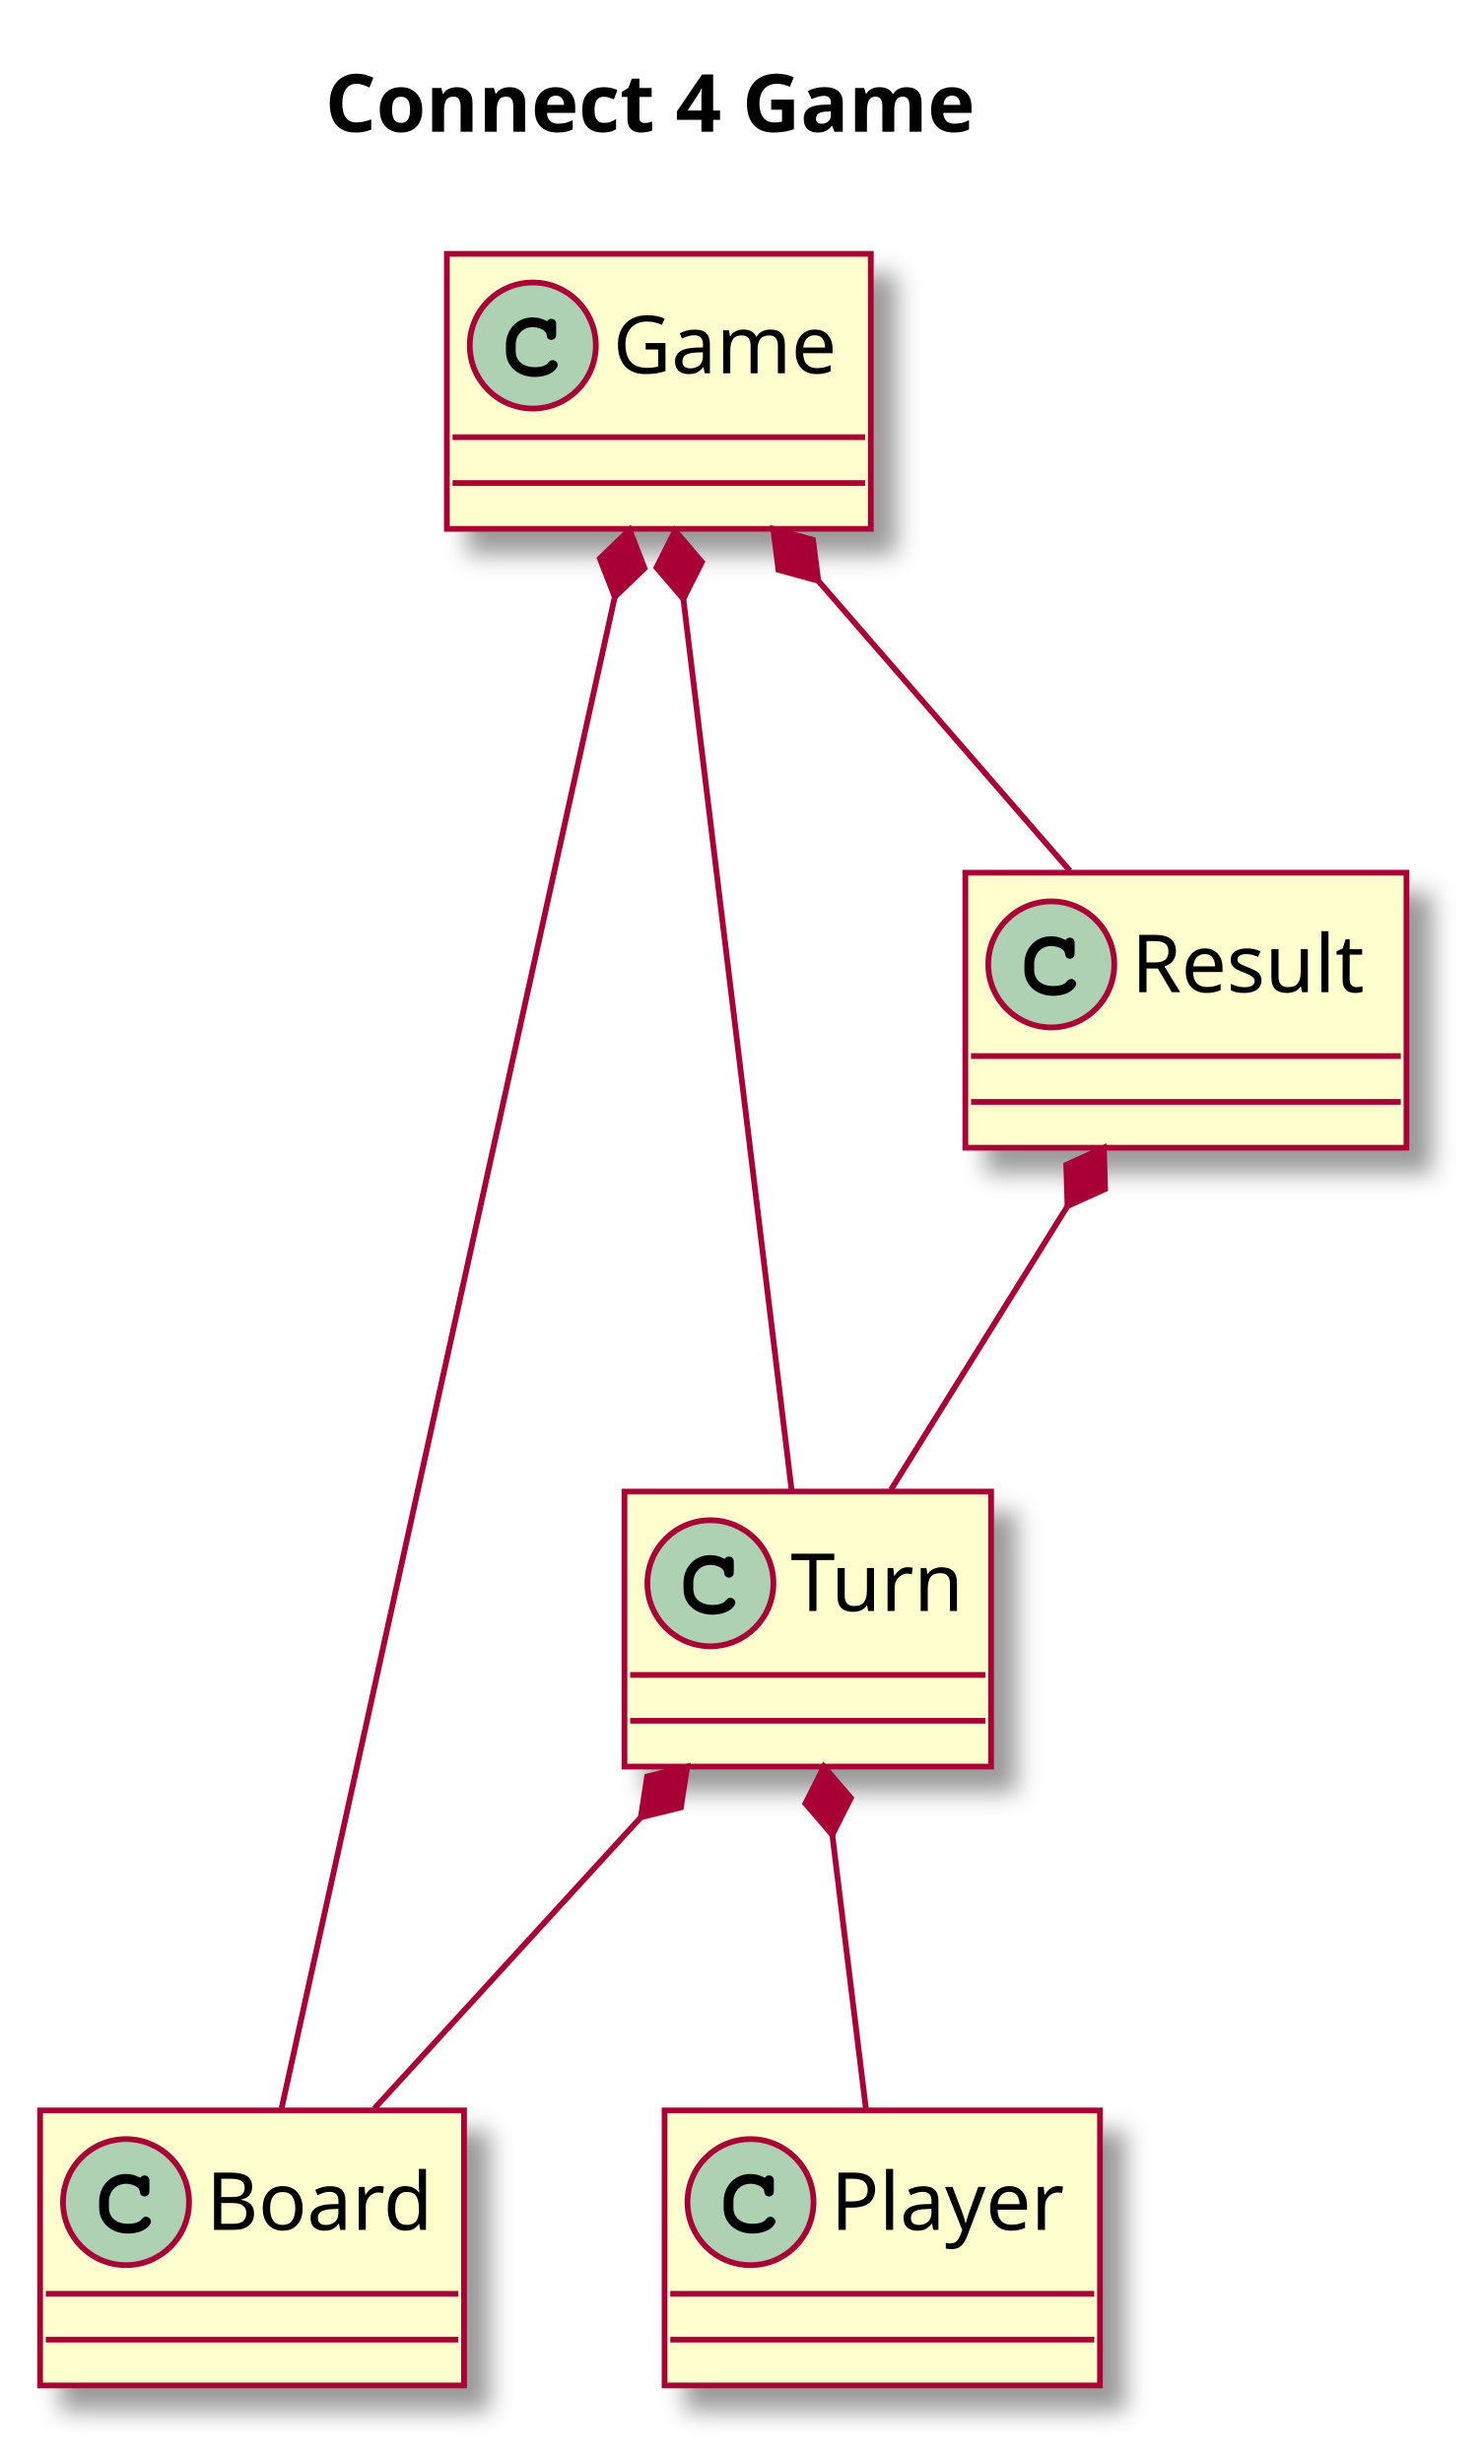
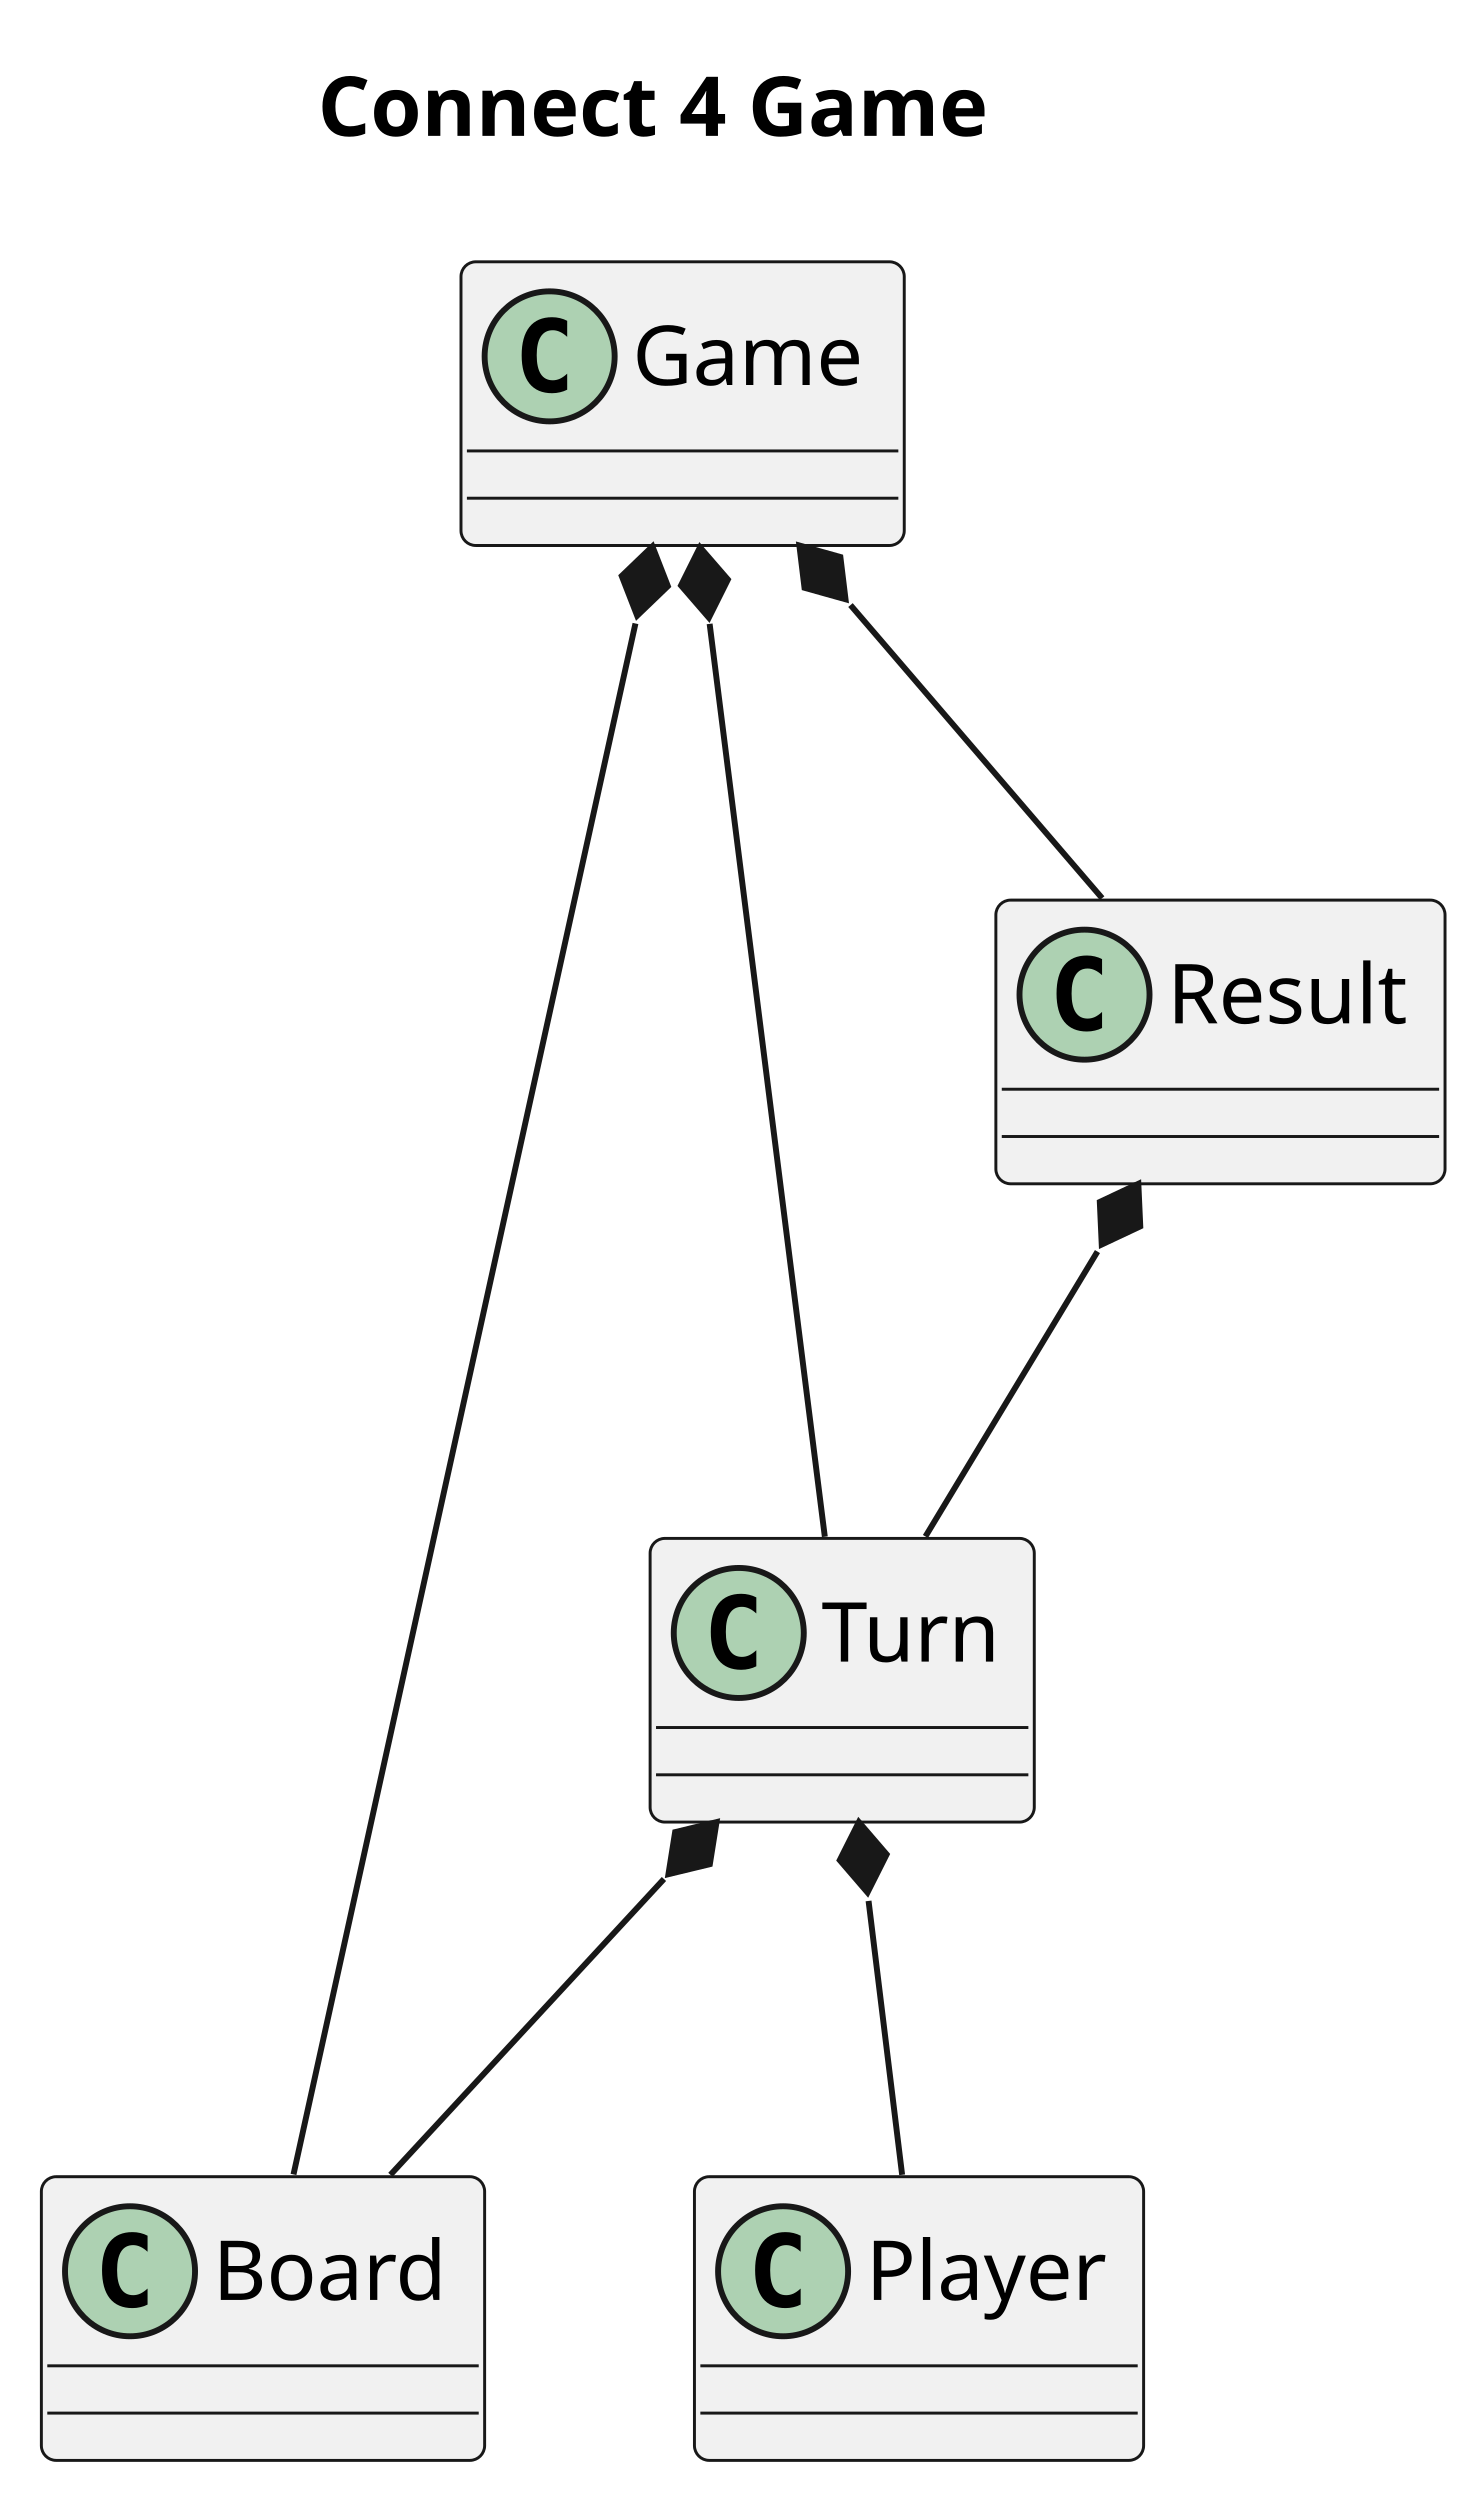
- <svg xmlns="http://www.w3.org/2000/svg" contentStyleType="text/css" height="430px" preserveAspectRatio="none" style="width:259px;height:430px;background:#FFFFFF;" version="1.1" viewBox="0 0 259 430" width="259px" zoomAndPan="magnify">
-   <defs>
-     <filter height="300%" id="f9mgk2h9xfoca" width="300%" x="-1" y="-1">
-       <feGaussianBlur result="blurOut" stdDeviation="2.0" />
-       <feColorMatrix in="blurOut" result="blurOut2" type="matrix" values="0 0 0 0 0 0 0 0 0 0 0 0 0 0 0 0 0 0 .4 0" />
-       <feOffset dx="4.0" dy="4.0" in="blurOut2" result="blurOut3" />
-       <feBlend in="SourceGraphic" in2="blurOut3" mode="normal" />
-     </filter>
-   </defs>
+ <svg xmlns="http://www.w3.org/2000/svg" contentStyleType="text/css" height="423px" preserveAspectRatio="none" style="width:251px;height:423px;background:#FFFFFF;" version="1.1" viewBox="0 0 251 423" width="251px" zoomAndPan="magnify">
+   <defs />
  <g>
-     <text fill="#000000" font-family="sans-serif" font-size="14" font-weight="bold" lengthAdjust="spacing" textLength="132" x="56.75" y="22.995">Connect 4 Game</text>
+     <text fill="#000000" font-family="sans-serif" font-size="14" font-weight="bold" lengthAdjust="spacing" textLength="130" x="53.75" y="22.995">Connect 4 Game</text>
    <g id="elem_Game">
-       <rect codeLine="3" fill="#FEFECE" filter="url(#f9mgk2h9xfoca)" height="48" id="Game" style="stroke:#A80036;stroke-width:1.0;" width="74" x="78" y="44.297" />
-       <ellipse cx="93" cy="60.297" fill="#ADD1B2" rx="11" ry="11" style="stroke:#A80036;stroke-width:1.0;" />
-       <path d="M95.344,55.969 C94.406,55.531 93.812,55.391 92.938,55.391 C90.312,55.391 88.312,57.469 88.312,60.188 L88.312,61.312 C88.312,63.891 90.422,65.781 93.312,65.781 C94.531,65.781 95.688,65.484 96.438,64.938 C97.016,64.531 97.344,64.078 97.344,63.688 C97.344,63.234 96.953,62.844 96.484,62.844 C96.266,62.844 96.062,62.922 95.875,63.109 C95.422,63.594 95.422,63.594 95.234,63.688 C94.812,63.953 94.125,64.078 93.359,64.078 C91.312,64.078 90.016,62.984 90.016,61.281 L90.016,60.188 C90.016,58.406 91.266,57.094 93,57.094 C93.578,57.094 94.188,57.25 94.656,57.5 C95.141,57.781 95.312,58 95.406,58.406 C95.469,58.812 95.5,58.938 95.641,59.062 C95.781,59.203 96.016,59.312 96.234,59.312 C96.5,59.312 96.766,59.172 96.938,58.953 C97.047,58.797 97.078,58.609 97.078,58.188 L97.078,56.766 C97.078,56.328 97.062,56.203 96.969,56.047 C96.812,55.781 96.531,55.641 96.234,55.641 C95.938,55.641 95.734,55.734 95.516,56.047 L95.344,55.969 Z " fill="#000000" />
-       <text fill="#000000" font-family="sans-serif" font-size="14" lengthAdjust="spacing" textLength="42" x="107" y="65.144">Game</text>
-       <line style="stroke:#A80036;stroke-width:1.0;" x1="79" x2="151" y1="76.297" y2="76.297" />
-       <line style="stroke:#A80036;stroke-width:1.0;" x1="79" x2="151" y1="84.297" y2="84.297" />
+       <rect codeLine="3" fill="#F1F1F1" height="48" id="Game" rx="2.5" ry="2.5" style="stroke:#181818;stroke-width:0.5;" width="75" x="78" y="44.297" />
+       <ellipse cx="93" cy="60.297" fill="#ADD1B2" rx="11" ry="11" style="stroke:#181818;stroke-width:1.0;" />
+       <path d="M95.969,65.938 Q95.391,66.234 94.75,66.375 Q94.109,66.531 93.406,66.531 Q90.906,66.531 89.578,64.891 Q88.266,63.234 88.266,60.109 Q88.266,56.984 89.578,55.328 Q90.906,53.672 93.406,53.672 Q94.109,53.672 94.75,53.828 Q95.406,53.984 95.969,54.281 L95.969,57 Q95.344,56.422 94.75,56.156 Q94.156,55.875 93.531,55.875 Q92.188,55.875 91.5,56.953 Q90.812,58.016 90.812,60.109 Q90.812,62.203 91.5,63.281 Q92.188,64.344 93.531,64.344 Q94.156,64.344 94.75,64.078 Q95.344,63.797 95.969,63.219 L95.969,65.938 Z " fill="#000000" />
+       <text fill="#000000" font-family="sans-serif" font-size="14" lengthAdjust="spacing" textLength="43" x="107" y="65.144">Game</text>
+       <line style="stroke:#181818;stroke-width:0.5;" x1="79" x2="152" y1="76.297" y2="76.297" />
+       <line style="stroke:#181818;stroke-width:0.5;" x1="79" x2="152" y1="84.297" y2="84.297" />
    </g>
    <g id="elem_Player">
-       <rect codeLine="4" fill="#FEFECE" filter="url(#f9mgk2h9xfoca)" height="48" id="Player" style="stroke:#A80036;stroke-width:1.0;" width="76" x="116" y="368.297" />
-       <ellipse cx="131" cy="384.297" fill="#ADD1B2" rx="11" ry="11" style="stroke:#A80036;stroke-width:1.0;" />
-       <path d="M133.344,379.969 C132.406,379.531 131.812,379.391 130.938,379.391 C128.312,379.391 126.312,381.469 126.312,384.188 L126.312,385.312 C126.312,387.891 128.422,389.781 131.312,389.781 C132.531,389.781 133.688,389.484 134.438,388.938 C135.016,388.531 135.344,388.078 135.344,387.688 C135.344,387.234 134.953,386.844 134.484,386.844 C134.266,386.844 134.062,386.922 133.875,387.109 C133.422,387.594 133.422,387.594 133.234,387.688 C132.812,387.953 132.125,388.078 131.359,388.078 C129.312,388.078 128.016,386.984 128.016,385.281 L128.016,384.188 C128.016,382.406 129.266,381.094 131,381.094 C131.578,381.094 132.188,381.25 132.656,381.5 C133.141,381.781 133.312,382 133.406,382.406 C133.469,382.812 133.5,382.938 133.641,383.062 C133.781,383.203 134.016,383.312 134.234,383.312 C134.5,383.312 134.766,383.172 134.938,382.953 C135.047,382.797 135.078,382.609 135.078,382.188 L135.078,380.766 C135.078,380.328 135.062,380.203 134.969,380.047 C134.812,379.781 134.531,379.641 134.234,379.641 C133.938,379.641 133.734,379.734 133.516,380.047 L133.344,379.969 Z " fill="#000000" />
-       <text fill="#000000" font-family="sans-serif" font-size="14" lengthAdjust="spacing" textLength="44" x="145" y="389.144">Player</text>
-       <line style="stroke:#A80036;stroke-width:1.0;" x1="117" x2="191" y1="400.297" y2="400.297" />
-       <line style="stroke:#A80036;stroke-width:1.0;" x1="117" x2="191" y1="408.297" y2="408.297" />
+       <rect codeLine="4" fill="#F1F1F1" height="48" id="Player" rx="2.5" ry="2.5" style="stroke:#181818;stroke-width:0.5;" width="76" x="117.5" y="368.297" />
+       <ellipse cx="132.5" cy="384.297" fill="#ADD1B2" rx="11" ry="11" style="stroke:#181818;stroke-width:1.0;" />
+       <path d="M135.469,389.938 Q134.891,390.234 134.25,390.375 Q133.609,390.531 132.906,390.531 Q130.406,390.531 129.078,388.891 Q127.766,387.234 127.766,384.109 Q127.766,380.984 129.078,379.328 Q130.406,377.672 132.906,377.672 Q133.609,377.672 134.25,377.828 Q134.906,377.984 135.469,378.281 L135.469,381 Q134.844,380.422 134.25,380.156 Q133.656,379.875 133.031,379.875 Q131.688,379.875 131,380.953 Q130.312,382.016 130.312,384.109 Q130.312,386.203 131,387.281 Q131.688,388.344 133.031,388.344 Q133.656,388.344 134.25,388.078 Q134.844,387.797 135.469,387.219 L135.469,389.938 Z " fill="#000000" />
+       <text fill="#000000" font-family="sans-serif" font-size="14" lengthAdjust="spacing" textLength="44" x="146.5" y="389.144">Player</text>
+       <line style="stroke:#181818;stroke-width:0.5;" x1="118.5" x2="192.5" y1="400.297" y2="400.297" />
+       <line style="stroke:#181818;stroke-width:0.5;" x1="118.5" x2="192.5" y1="408.297" y2="408.297" />
    </g>
    <g id="elem_Board">
-       <rect codeLine="5" fill="#FEFECE" filter="url(#f9mgk2h9xfoca)" height="48" id="Board" style="stroke:#A80036;stroke-width:1.0;" width="74" x="7" y="368.297" />
-       <ellipse cx="22" cy="384.297" fill="#ADD1B2" rx="11" ry="11" style="stroke:#A80036;stroke-width:1.0;" />
-       <path d="M24.344,379.969 C23.406,379.531 22.812,379.391 21.938,379.391 C19.312,379.391 17.312,381.469 17.312,384.188 L17.312,385.312 C17.312,387.891 19.422,389.781 22.312,389.781 C23.531,389.781 24.688,389.484 25.438,388.938 C26.016,388.531 26.344,388.078 26.344,387.688 C26.344,387.234 25.953,386.844 25.484,386.844 C25.266,386.844 25.062,386.922 24.875,387.109 C24.422,387.594 24.422,387.594 24.234,387.688 C23.812,387.953 23.125,388.078 22.359,388.078 C20.312,388.078 19.016,386.984 19.016,385.281 L19.016,384.188 C19.016,382.406 20.266,381.094 22,381.094 C22.578,381.094 23.188,381.25 23.656,381.5 C24.141,381.781 24.312,382 24.406,382.406 C24.469,382.812 24.5,382.938 24.641,383.062 C24.781,383.203 25.016,383.312 25.234,383.312 C25.5,383.312 25.766,383.172 25.938,382.953 C26.047,382.797 26.078,382.609 26.078,382.188 L26.078,380.766 C26.078,380.328 26.062,380.203 25.969,380.047 C25.812,379.781 25.531,379.641 25.234,379.641 C24.938,379.641 24.734,379.734 24.516,380.047 L24.344,379.969 Z " fill="#000000" />
-       <text fill="#000000" font-family="sans-serif" font-size="14" lengthAdjust="spacing" textLength="42" x="36" y="389.144">Board</text>
-       <line style="stroke:#A80036;stroke-width:1.0;" x1="8" x2="80" y1="400.297" y2="400.297" />
-       <line style="stroke:#A80036;stroke-width:1.0;" x1="8" x2="80" y1="408.297" y2="408.297" />
+       <rect codeLine="5" fill="#F1F1F1" height="48" id="Board" rx="2.5" ry="2.5" style="stroke:#181818;stroke-width:0.5;" width="75" x="7" y="368.297" />
+       <ellipse cx="22" cy="384.297" fill="#ADD1B2" rx="11" ry="11" style="stroke:#181818;stroke-width:1.0;" />
+       <path d="M24.969,389.938 Q24.391,390.234 23.75,390.375 Q23.109,390.531 22.406,390.531 Q19.906,390.531 18.578,388.891 Q17.266,387.234 17.266,384.109 Q17.266,380.984 18.578,379.328 Q19.906,377.672 22.406,377.672 Q23.109,377.672 23.75,377.828 Q24.406,377.984 24.969,378.281 L24.969,381 Q24.344,380.422 23.75,380.156 Q23.156,379.875 22.531,379.875 Q21.188,379.875 20.5,380.953 Q19.812,382.016 19.812,384.109 Q19.812,386.203 20.5,387.281 Q21.188,388.344 22.531,388.344 Q23.156,388.344 23.75,388.078 Q24.344,387.797 24.969,387.219 L24.969,389.938 Z " fill="#000000" />
+       <text fill="#000000" font-family="sans-serif" font-size="14" lengthAdjust="spacing" textLength="43" x="36" y="389.144">Board</text>
+       <line style="stroke:#181818;stroke-width:0.5;" x1="8" x2="81" y1="400.297" y2="400.297" />
+       <line style="stroke:#181818;stroke-width:0.5;" x1="8" x2="81" y1="408.297" y2="408.297" />
    </g>
    <g id="elem_Turn">
-       <rect codeLine="6" fill="#FEFECE" filter="url(#f9mgk2h9xfoca)" height="48" id="Turn" style="stroke:#A80036;stroke-width:1.0;" width="64" x="109" y="260.297" />
-       <ellipse cx="124" cy="276.297" fill="#ADD1B2" rx="11" ry="11" style="stroke:#A80036;stroke-width:1.0;" />
-       <path d="M126.344,271.969 C125.406,271.531 124.812,271.391 123.938,271.391 C121.312,271.391 119.312,273.469 119.312,276.188 L119.312,277.312 C119.312,279.891 121.422,281.781 124.312,281.781 C125.531,281.781 126.688,281.484 127.438,280.938 C128.016,280.531 128.344,280.078 128.344,279.688 C128.344,279.234 127.953,278.844 127.484,278.844 C127.266,278.844 127.062,278.922 126.875,279.109 C126.422,279.594 126.422,279.594 126.234,279.688 C125.812,279.953 125.125,280.078 124.359,280.078 C122.312,280.078 121.016,278.984 121.016,277.281 L121.016,276.188 C121.016,274.406 122.266,273.094 124,273.094 C124.578,273.094 125.188,273.25 125.656,273.5 C126.141,273.781 126.312,274 126.406,274.406 C126.469,274.812 126.5,274.938 126.641,275.062 C126.781,275.203 127.016,275.312 127.234,275.312 C127.5,275.312 127.766,275.172 127.938,274.953 C128.047,274.797 128.078,274.609 128.078,274.188 L128.078,272.766 C128.078,272.328 128.062,272.203 127.969,272.047 C127.812,271.781 127.531,271.641 127.234,271.641 C126.938,271.641 126.734,271.734 126.516,272.047 L126.344,271.969 Z " fill="#000000" />
-       <text fill="#000000" font-family="sans-serif" font-size="14" lengthAdjust="spacing" textLength="32" x="138" y="281.144">Turn</text>
-       <line style="stroke:#A80036;stroke-width:1.0;" x1="110" x2="172" y1="292.297" y2="292.297" />
-       <line style="stroke:#A80036;stroke-width:1.0;" x1="110" x2="172" y1="300.297" y2="300.297" />
+       <rect codeLine="6" fill="#F1F1F1" height="48" id="Turn" rx="2.5" ry="2.5" style="stroke:#181818;stroke-width:0.5;" width="65" x="110" y="260.297" />
+       <ellipse cx="125" cy="276.297" fill="#ADD1B2" rx="11" ry="11" style="stroke:#181818;stroke-width:1.0;" />
+       <path d="M127.969,281.938 Q127.391,282.234 126.75,282.375 Q126.109,282.531 125.406,282.531 Q122.906,282.531 121.578,280.891 Q120.266,279.234 120.266,276.109 Q120.266,272.984 121.578,271.328 Q122.906,269.672 125.406,269.672 Q126.109,269.672 126.75,269.828 Q127.406,269.984 127.969,270.281 L127.969,273 Q127.344,272.422 126.75,272.156 Q126.156,271.875 125.531,271.875 Q124.188,271.875 123.5,272.953 Q122.812,274.016 122.812,276.109 Q122.812,278.203 123.5,279.281 Q124.188,280.344 125.531,280.344 Q126.156,280.344 126.75,280.078 Q127.344,279.797 127.969,279.219 L127.969,281.938 Z " fill="#000000" />
+       <text fill="#000000" font-family="sans-serif" font-size="14" lengthAdjust="spacing" textLength="33" x="139" y="281.144">Turn</text>
+       <line style="stroke:#181818;stroke-width:0.5;" x1="111" x2="174" y1="292.297" y2="292.297" />
+       <line style="stroke:#181818;stroke-width:0.5;" x1="111" x2="174" y1="300.297" y2="300.297" />
    </g>
    <g id="elem_Result">
-       <rect codeLine="7" fill="#FEFECE" filter="url(#f9mgk2h9xfoca)" height="48" id="Result" style="stroke:#A80036;stroke-width:1.0;" width="77" x="168.5" y="152.297" />
-       <ellipse cx="183.5" cy="168.297" fill="#ADD1B2" rx="11" ry="11" style="stroke:#A80036;stroke-width:1.0;" />
-       <path d="M185.844,163.969 C184.906,163.531 184.312,163.391 183.438,163.391 C180.812,163.391 178.812,165.469 178.812,168.188 L178.812,169.312 C178.812,171.891 180.922,173.781 183.812,173.781 C185.031,173.781 186.188,173.484 186.938,172.938 C187.516,172.531 187.844,172.078 187.844,171.688 C187.844,171.234 187.453,170.844 186.984,170.844 C186.766,170.844 186.562,170.922 186.375,171.109 C185.922,171.594 185.922,171.594 185.734,171.688 C185.312,171.953 184.625,172.078 183.859,172.078 C181.812,172.078 180.516,170.984 180.516,169.281 L180.516,168.188 C180.516,166.406 181.766,165.094 183.5,165.094 C184.078,165.094 184.688,165.25 185.156,165.5 C185.641,165.781 185.812,166 185.906,166.406 C185.969,166.812 186,166.938 186.141,167.062 C186.281,167.203 186.516,167.312 186.734,167.312 C187,167.312 187.266,167.172 187.438,166.953 C187.547,166.797 187.578,166.609 187.578,166.188 L187.578,164.766 C187.578,164.328 187.562,164.203 187.469,164.047 C187.312,163.781 187.031,163.641 186.734,163.641 C186.438,163.641 186.234,163.734 186.016,164.047 L185.844,163.969 Z " fill="#000000" />
-       <text fill="#000000" font-family="sans-serif" font-size="14" lengthAdjust="spacing" textLength="45" x="197.5" y="173.144">Result</text>
-       <line style="stroke:#A80036;stroke-width:1.0;" x1="169.5" x2="244.5" y1="184.297" y2="184.297" />
-       <line style="stroke:#A80036;stroke-width:1.0;" x1="169.5" x2="244.5" y1="192.297" y2="192.297" />
+       <rect codeLine="7" fill="#F1F1F1" height="48" id="Result" rx="2.5" ry="2.5" style="stroke:#181818;stroke-width:0.5;" width="76" x="168.5" y="152.297" />
+       <ellipse cx="183.5" cy="168.297" fill="#ADD1B2" rx="11" ry="11" style="stroke:#181818;stroke-width:1.0;" />
+       <path d="M186.469,173.938 Q185.891,174.234 185.25,174.375 Q184.609,174.531 183.906,174.531 Q181.406,174.531 180.078,172.891 Q178.766,171.234 178.766,168.109 Q178.766,164.984 180.078,163.328 Q181.406,161.672 183.906,161.672 Q184.609,161.672 185.25,161.828 Q185.906,161.984 186.469,162.281 L186.469,165 Q185.844,164.422 185.25,164.156 Q184.656,163.875 184.031,163.875 Q182.688,163.875 182,164.953 Q181.312,166.016 181.312,168.109 Q181.312,170.203 182,171.281 Q182.688,172.344 184.031,172.344 Q184.656,172.344 185.25,172.078 Q185.844,171.797 186.469,171.219 L186.469,173.938 Z " fill="#000000" />
+       <text fill="#000000" font-family="sans-serif" font-size="14" lengthAdjust="spacing" textLength="44" x="197.5" y="173.144">Result</text>
+       <line style="stroke:#181818;stroke-width:0.5;" x1="169.5" x2="243.5" y1="184.297" y2="184.297" />
+       <line style="stroke:#181818;stroke-width:0.5;" x1="169.5" x2="243.5" y1="192.297" y2="192.297" />
    </g>
    <g id="link_Game_Board">
-       <path codeLine="8" d="M107.31,104.172 C94.242,163.44 62.277,308.406 49.155,367.917 " fill="none" id="Game-backto-Board" style="stroke:#A80036;stroke-width:1.0;" />
-       <polygon fill="#A80036" points="109.894,92.454,104.696,97.452,107.31,104.172,112.508,99.174,109.894,92.454" style="stroke:#A80036;stroke-width:1.0;" />
+       <path codeLine="8" d="M107.52,105.497 C92.83,172.107 61.91,312.357 49.66,367.917 " fill="none" id="Game-backto-Board" style="stroke:#181818;stroke-width:1.0;" />
+       <polygon fill="#181818" points="110.39,92.457,105.192,97.455,107.806,104.175,113.004,99.177,110.39,92.457" style="stroke:#181818;stroke-width:1.0;" />
    </g>
    <g id="link_Game_Turn">
-       <path codeLine="9" d="M119.279,104.518 C124.28,145.683 133.173,218.872 138.172,260.017 " fill="none" id="Game-backto-Turn" style="stroke:#A80036;stroke-width:1.0;" />
-       <polygon fill="#A80036" points="117.832,92.606,114.585,99.044,119.279,104.518,122.526,98.08,117.832,92.606" style="stroke:#A80036;stroke-width:1.0;" />
+       <path codeLine="9" d="M120.07,105.557 C125.64,149.657 134.87,222.807 139.56,260.017 " fill="none" id="Game-backto-Turn" style="stroke:#181818;stroke-width:1.0;" />
+       <polygon fill="#181818" points="118.44,92.607,115.223,99.061,119.943,104.512,123.16,98.059,118.44,92.607" style="stroke:#181818;stroke-width:1.0;" />
    </g>
    <g id="link_Game_Result">
-       <path codeLine="10" d="M142.828,101.36 C158.153,119.018 171.364,134.238 186.759,151.975 " fill="none" id="Game-backto-Result" style="stroke:#A80036;stroke-width:1.0;" />
-       <polygon fill="#A80036" points="134.963,92.297,135.875,99.45,142.828,101.36,141.917,94.207,134.963,92.297" style="stroke:#A80036;stroke-width:1.0;" />
+       <path codeLine="10" d="M143.9,102.377 C157.72,118.467 173.99,137.427 186.48,151.977 " fill="none" id="Game-backto-Result" style="stroke:#181818;stroke-width:1.0;" />
+       <polygon fill="#181818" points="135.25,92.297,136.122,99.455,143.065,101.403,142.193,94.245,135.25,92.297" style="stroke:#181818;stroke-width:1.0;" />
    </g>
    <g id="link_Result_Turn">
-       <path codeLine="11" d="M186.336,210.483 C175.341,228.142 166.565,242.238 155.521,259.975 " fill="none" id="Result-backto-Turn" style="stroke:#A80036;stroke-width:1.0;" />
-       <polygon fill="#A80036" points="192.679,200.297,186.112,203.276,186.336,210.483,192.903,207.505,192.679,200.297" style="stroke:#A80036;stroke-width:1.0;" />
+       <path codeLine="11" d="M185.69,211.767 C176.16,227.547 165.12,245.837 156.58,259.977 " fill="none" id="Result-backto-Turn" style="stroke:#181818;stroke-width:1.0;" />
+       <polygon fill="#181818" points="192.61,200.297,186.085,203.368,186.411,210.572,192.935,207.501,192.61,200.297" style="stroke:#181818;stroke-width:1.0;" />
    </g>
    <g id="link_Turn_Player">
-       <path codeLine="12" d="M145.281,320.208 C147.446,337.866 148.964,350.238 151.14,367.975 " fill="none" id="Turn-backto-Player" style="stroke:#A80036;stroke-width:1.0;" />
-       <polygon fill="#A80036" points="143.821,308.297,140.581,314.739,145.281,320.208,148.521,313.765,143.821,308.297" style="stroke:#A80036;stroke-width:1.0;" />
+       <path codeLine="12" d="M146.96,321.637 C148.84,336.977 150.97,354.397 152.64,367.977 " fill="none" id="Turn-backto-Player" style="stroke:#181818;stroke-width:1.0;" />
+       <polygon fill="#181818" points="145.32,308.297,142.082,314.74,146.784,320.207,150.022,313.764,145.32,308.297" style="stroke:#181818;stroke-width:1.0;" />
    </g>
    <g id="link_Turn_Board">
-       <path codeLine="13" d="M111.851,317.15 C95.693,334.808 81.573,350.238 65.341,367.975 " fill="none" id="Turn-backto-Board" style="stroke:#A80036;stroke-width:1.0;" />
-       <polygon fill="#A80036" points="119.952,308.297,112.951,310.023,111.851,317.15,118.853,315.424,119.952,308.297" style="stroke:#A80036;stroke-width:1.0;" />
+       <path codeLine="13" d="M112.34,317.927 C97.37,334.107 79.64,353.287 66.06,367.977 " fill="none" id="Turn-backto-Board" style="stroke:#181818;stroke-width:1.0;" />
+       <polygon fill="#181818" points="121.24,308.297,114.231,309.99,113.098,317.112,120.107,315.418,121.24,308.297" style="stroke:#181818;stroke-width:1.0;" />
    </g>
  </g>
</svg>
